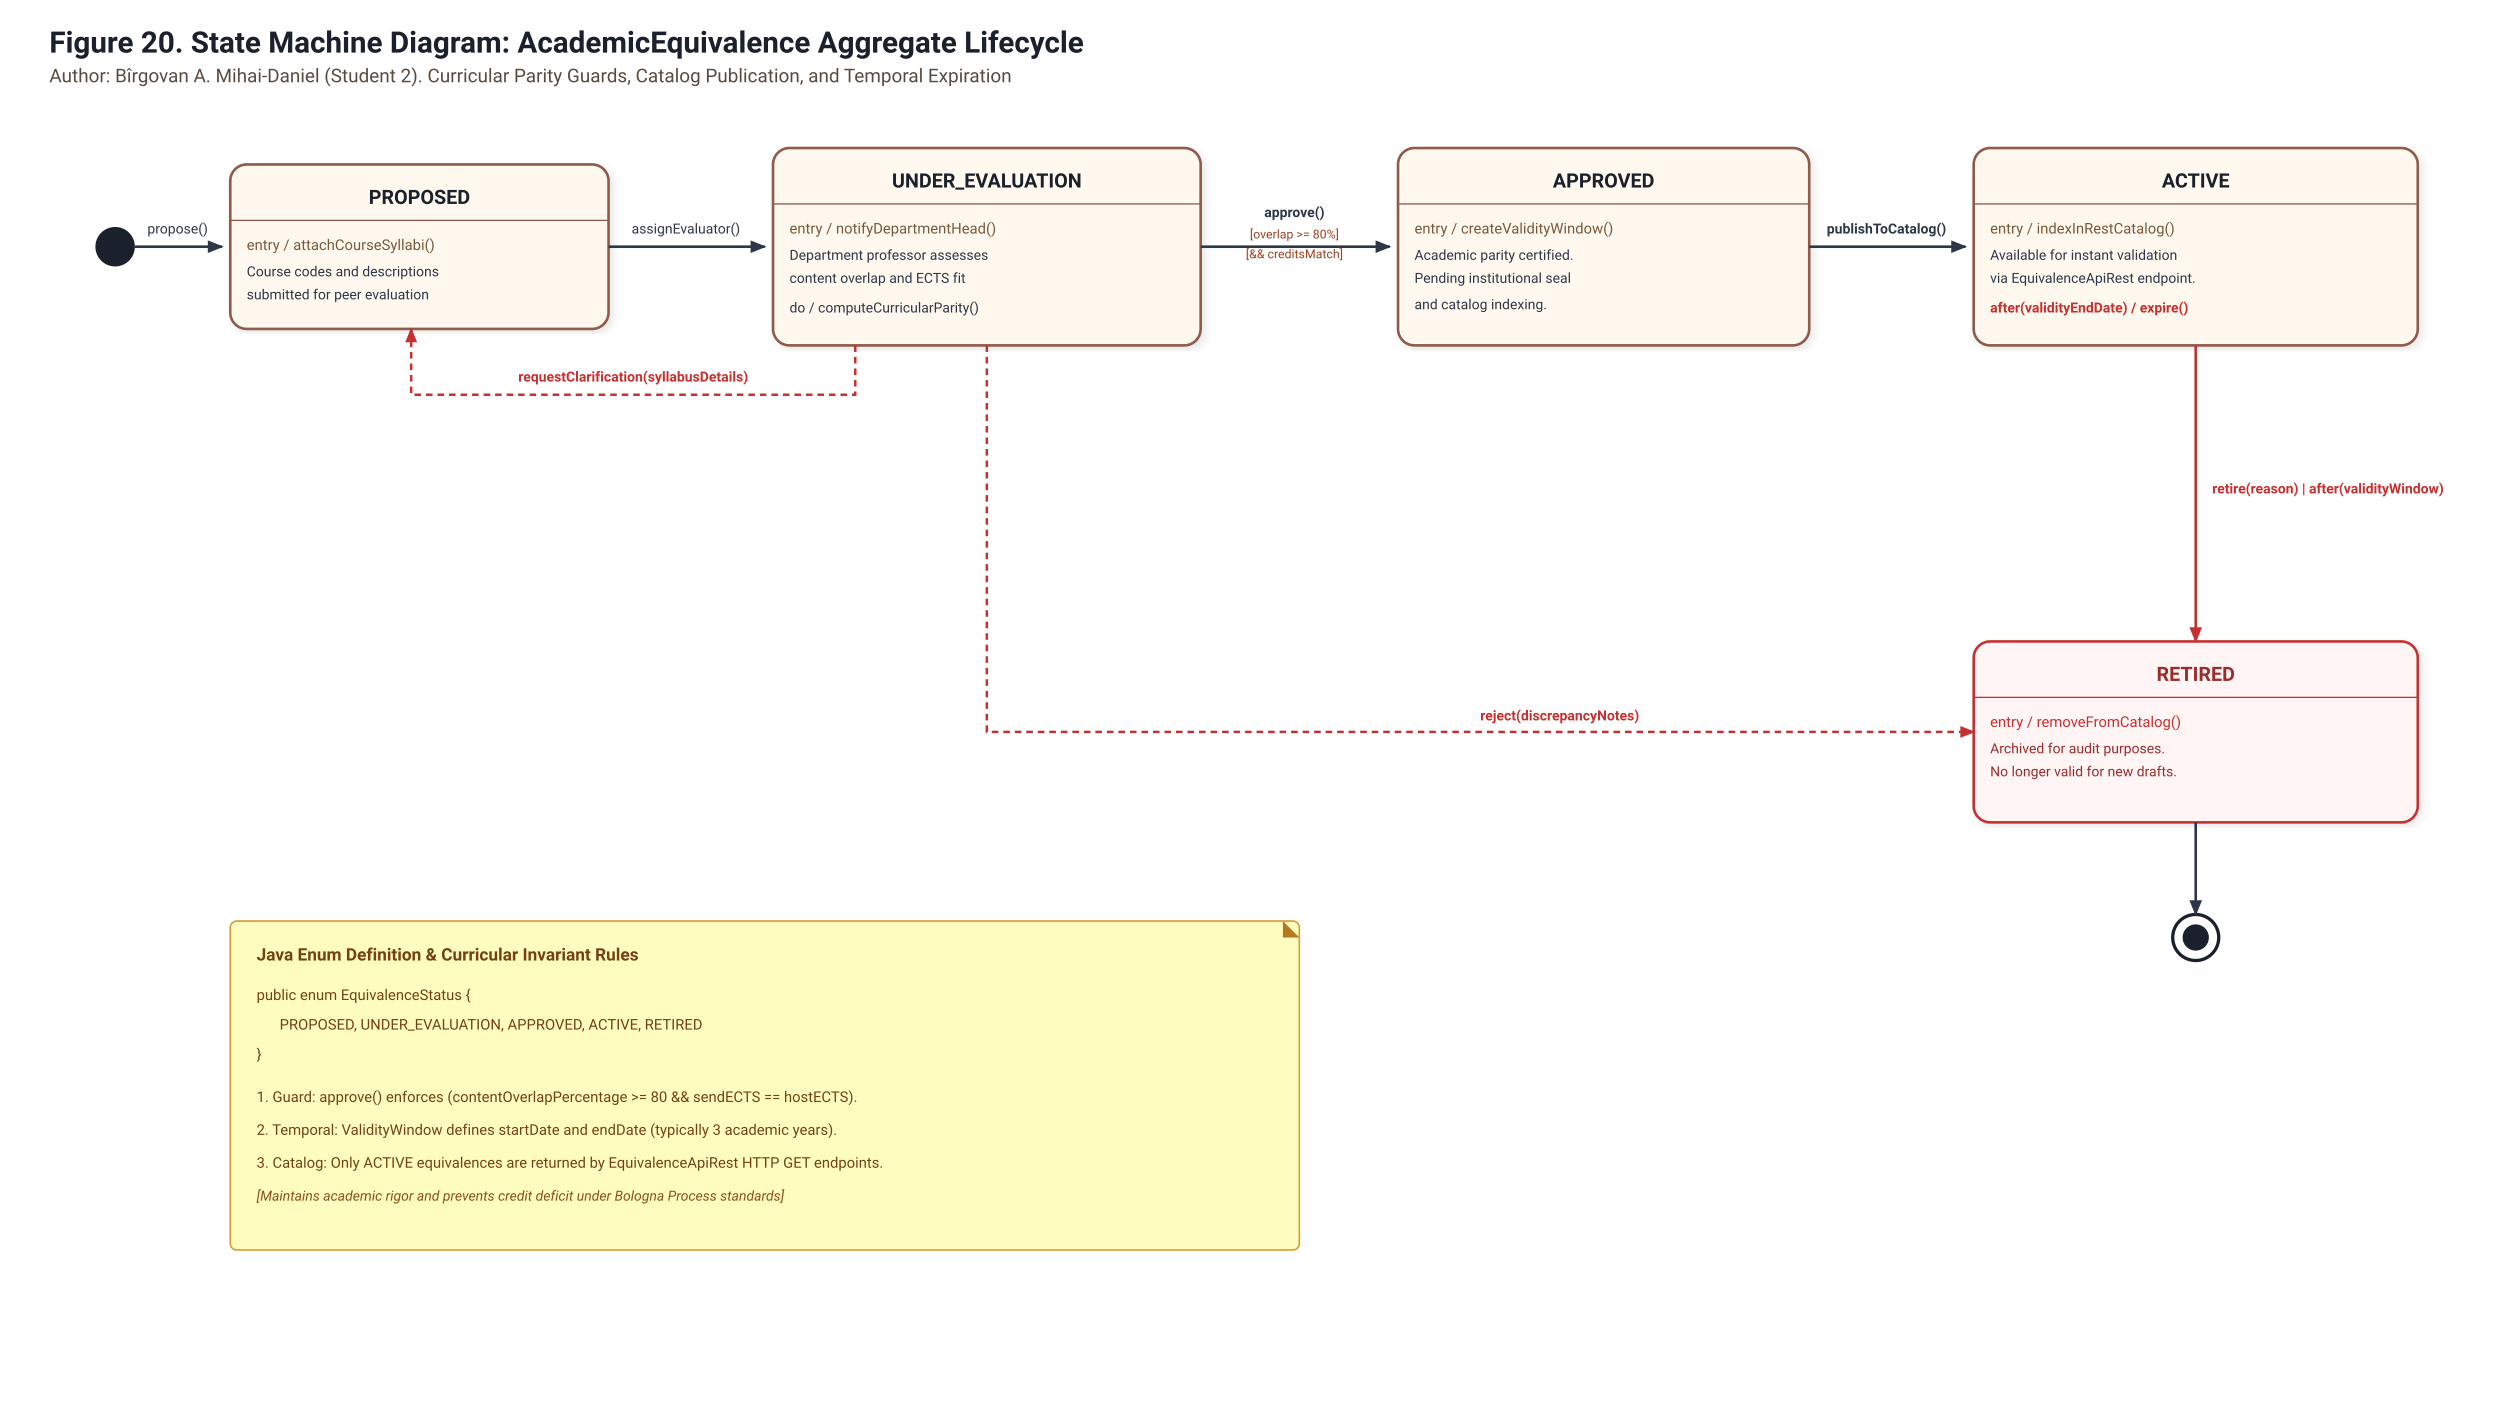
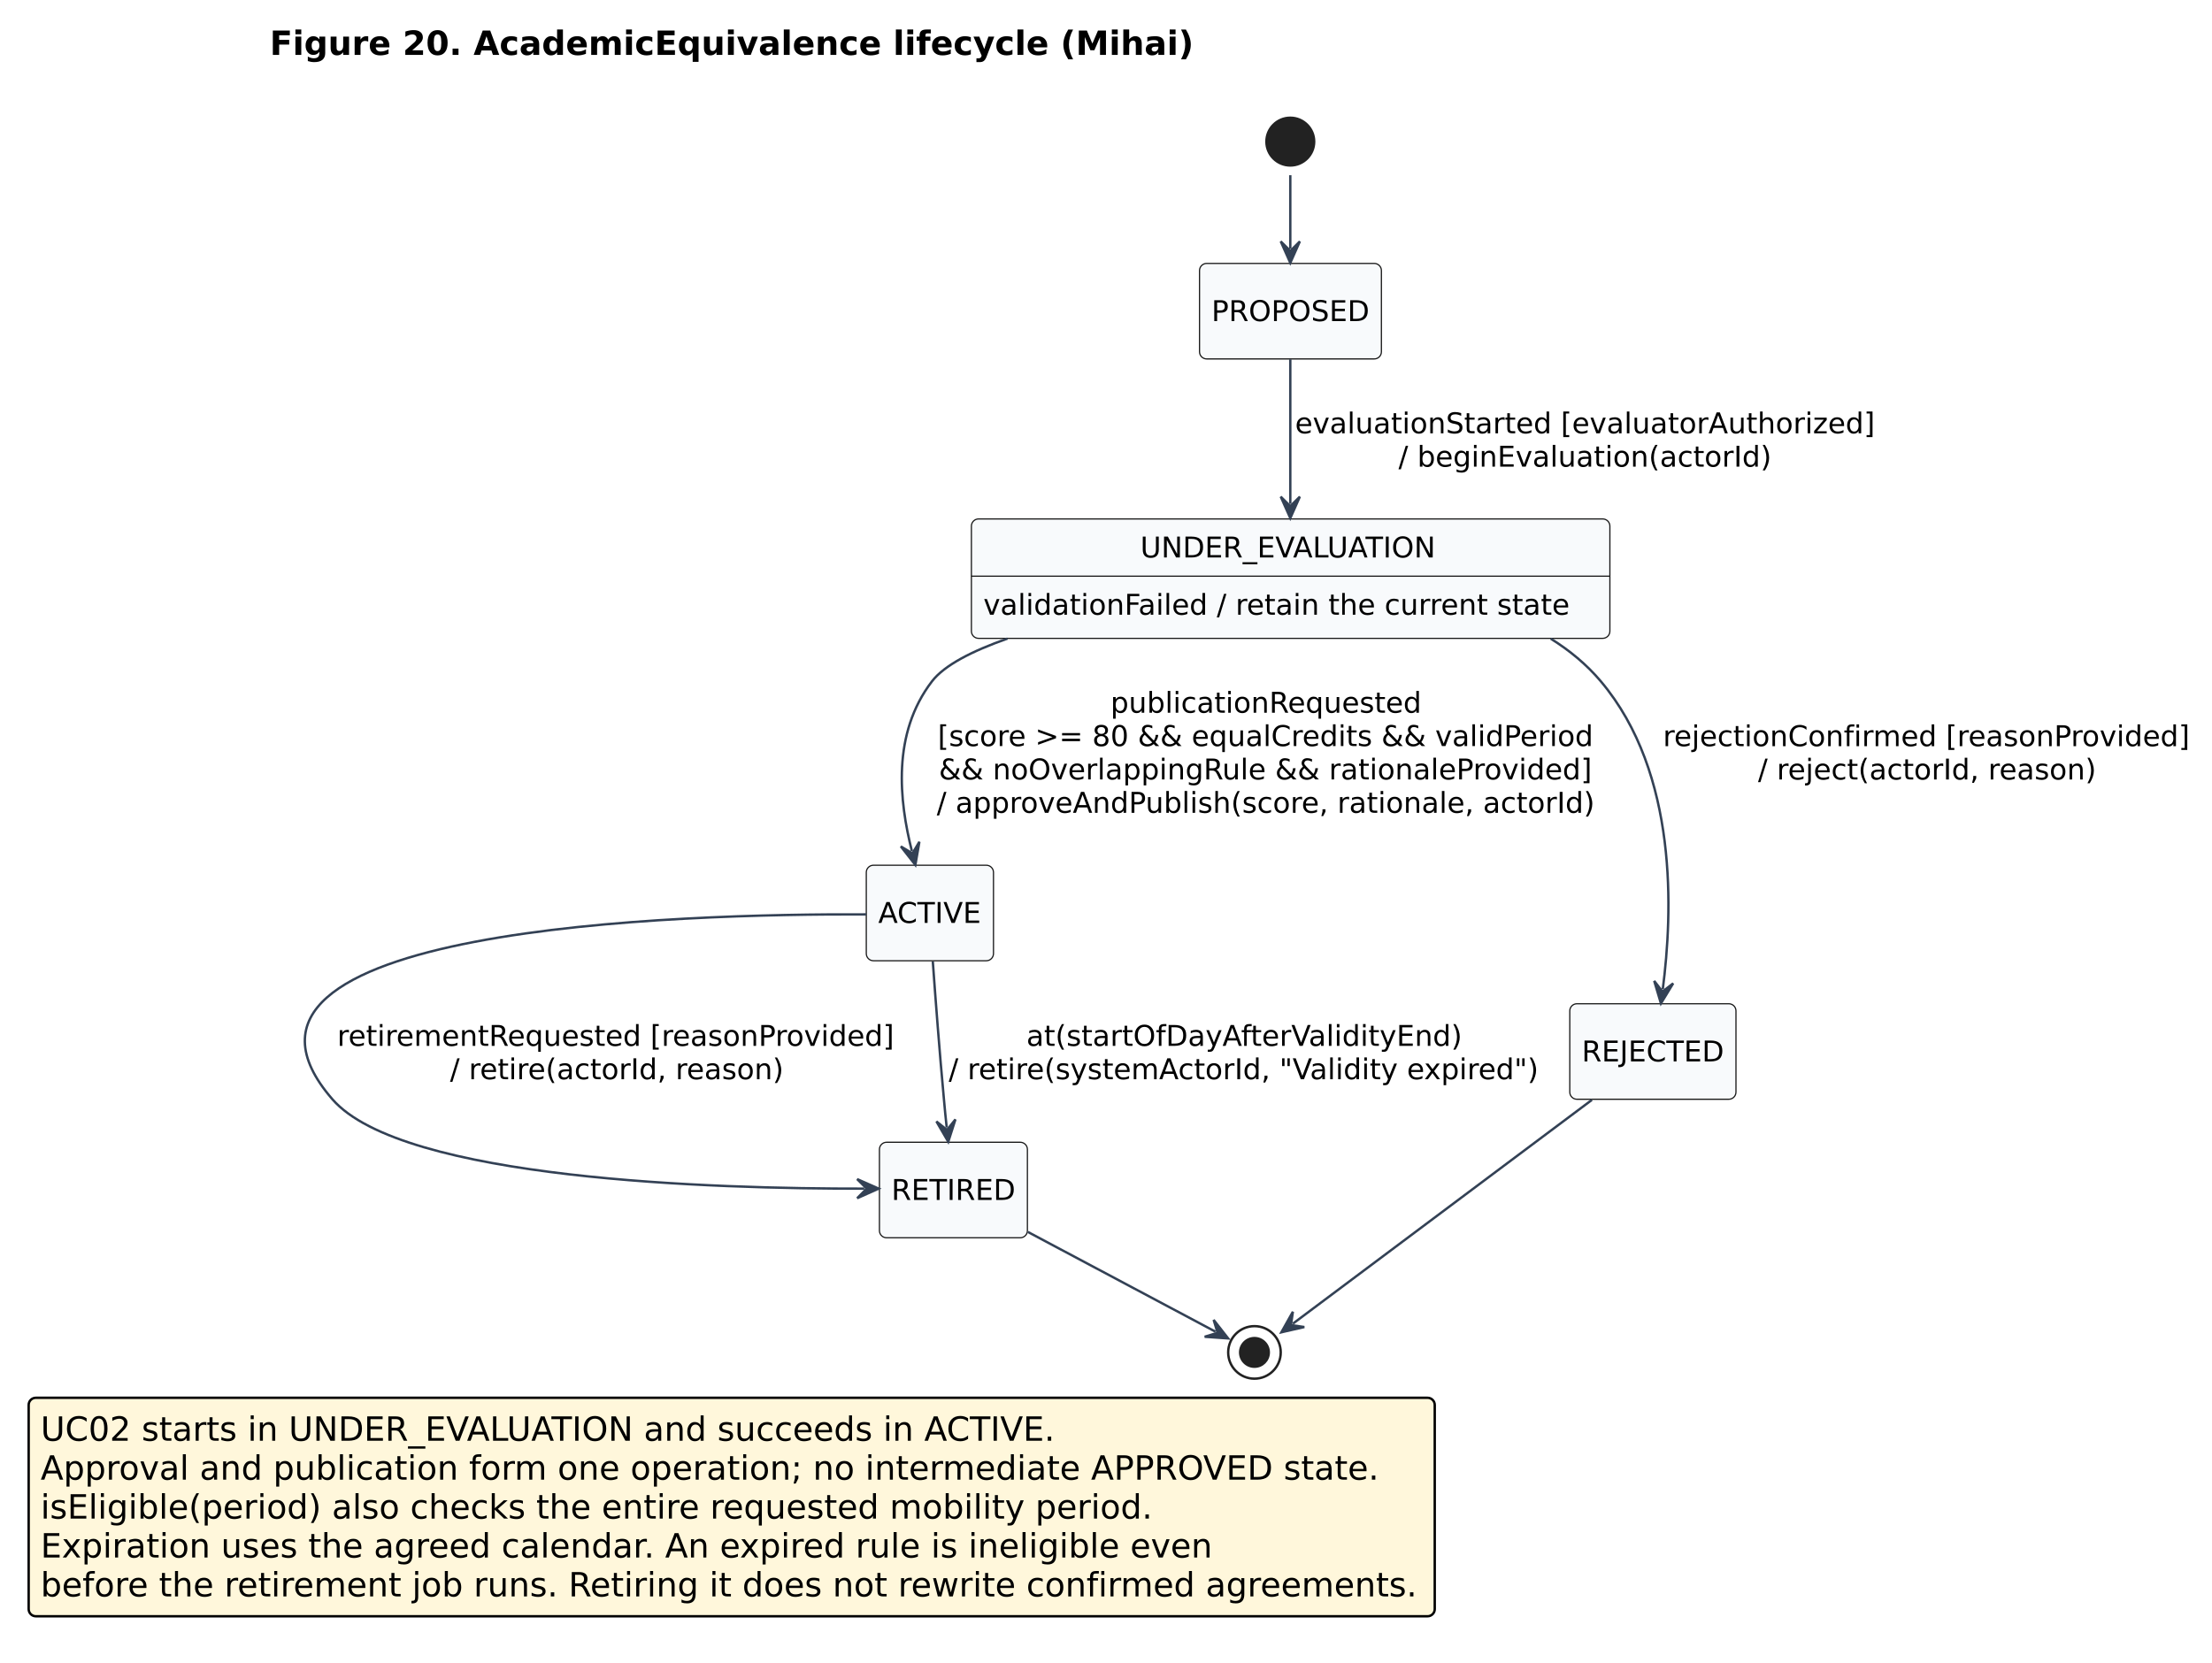
- <svg xmlns="http://www.w3.org/2000/svg" viewBox="0 0 1520 860" width="100%" height="100%" style="background-color: #FBF8F1; font-family: -apple-system, BlinkMacSystemFont, 'Segoe UI', Roboto, Helvetica, Arial, sans-serif;">
-   <defs>
-     <marker id="arrow" viewBox="0 0 10 10" refX="9" refY="5" markerWidth="6" markerHeight="6" orient="auto-start-reverse">
-       <path d="M 0 1 L 10 5 L 0 9 z" fill="#2D3748" />
-     </marker>
-     <marker id="red-arrow" viewBox="0 0 10 10" refX="9" refY="5" markerWidth="6" markerHeight="6" orient="auto-start-reverse">
-       <path d="M 0 1 L 10 5 L 0 9 z" fill="#C53030" />
-     </marker>
-     <filter id="shadow" x="-3%" y="-3%" width="106%" height="106%">
-       <feDropShadow dx="2" dy="2" stdDeviation="2.5" flood-opacity="0.10" />
-     </filter>
-   </defs>
-   <text x="30" y="32" font-size="18" font-weight="bold" fill="#1A202C">Figure 20. State Machine Diagram: AcademicEquivalence Aggregate Lifecycle</text>
-   <text x="30" y="50" font-size="11.5" fill="#5A4A3E">Author: Bîrgovan A. Mihai-Daniel (Student 2). Curricular Parity Guards, Catalog Publication, and Temporal Expiration</text>
-   <circle cx="70" cy="150" r="12" fill="#1A202C" />
-   <line x1="82" y1="150" x2="135" y2="150" stroke="#2D3748" stroke-width="1.6" marker-end="url(#arrow)" />
-   <text x="108" y="142" font-size="8.5" text-anchor="middle" fill="#2D3748">propose()</text>
-   <g transform="translate(140, 100)">
-     <rect x="0" y="0" width="230" height="100" rx="10" fill="#FFF8EE" stroke="#8D5B4C" stroke-width="1.6" filter="url(#shadow)" />
-     <text x="115" y="24" text-anchor="middle" font-size="12" font-weight="bold" fill="#1A202C">PROPOSED</text>
-     <line x1="0" y1="34" x2="230" y2="34" stroke="#8D5B4C" stroke-width="0.8" />
-     <text x="10" y="52" font-size="9" fill="#7A583A">entry / attachCourseSyllabi()</text>
-     <text x="10" y="68" font-size="8.5" fill="#2D3748">Course codes and descriptions</text>
-     <text x="10" y="82" font-size="8.5" fill="#2D3748">submitted for peer evaluation</text>
-   </g>
-   <line x1="370" y1="150" x2="465" y2="150" stroke="#2D3748" stroke-width="1.6" marker-end="url(#arrow)" />
-   <text x="417" y="142" font-size="8.5" text-anchor="middle" fill="#2D3748">assignEvaluator()</text>
-   <g transform="translate(470, 90)">
-     <rect x="0" y="0" width="260" height="120" rx="10" fill="#FFF8EE" stroke="#8D5B4C" stroke-width="1.6" filter="url(#shadow)" />
-     <text x="130" y="24" text-anchor="middle" font-size="12" font-weight="bold" fill="#1A202C">UNDER_EVALUATION</text>
-     <line x1="0" y1="34" x2="260" y2="34" stroke="#8D5B4C" stroke-width="0.8" />
-     <text x="10" y="52" font-size="9" fill="#7A583A">entry / notifyDepartmentHead()</text>
-     <text x="10" y="68" font-size="8.5" fill="#2D3748">Department professor assesses</text>
-     <text x="10" y="82" font-size="8.5" fill="#2D3748">content overlap and ECTS fit</text>
-     <text x="10" y="100" font-size="8.5" fill="#2D3748">do / computeCurricularParity()</text>
-   </g>
-   <path d="M 520 210 L 520 240 L 250 240 L 250 200" fill="none" stroke="#C53030" stroke-width="1.5" stroke-dasharray="4,3" marker-end="url(#red-arrow)" />
-   <text x="385" y="232" text-anchor="middle" font-size="8.5" font-weight="bold" fill="#C53030">requestClarification(syllabusDetails)</text>
-   <line x1="730" y1="150" x2="845" y2="150" stroke="#2D3748" stroke-width="1.6" marker-end="url(#arrow)" />
-   <text x="787" y="132" font-size="8.5" text-anchor="middle" font-weight="bold" fill="#2D3748">approve()</text>
-   <text x="787" y="145" font-size="7.5" text-anchor="middle" fill="#9C4221">[overlap &gt;= 80%]</text>
-   <text x="787" y="157" font-size="7.5" text-anchor="middle" fill="#9C4221">[&amp;&amp; creditsMatch]</text>
-   <g transform="translate(850, 90)">
-     <rect x="0" y="0" width="250" height="120" rx="10" fill="#FFF8EE" stroke="#8D5B4C" stroke-width="1.6" filter="url(#shadow)" />
-     <text x="125" y="24" text-anchor="middle" font-size="12" font-weight="bold" fill="#1A202C">APPROVED</text>
-     <line x1="0" y1="34" x2="250" y2="34" stroke="#8D5B4C" stroke-width="0.8" />
-     <text x="10" y="52" font-size="9" fill="#7A583A">entry / createValidityWindow()</text>
-     <text x="10" y="68" font-size="8.5" fill="#2D3748">Academic parity certified.</text>
-     <text x="10" y="82" font-size="8.5" fill="#2D3748">Pending institutional seal</text>
-     <text x="10" y="98" font-size="8.5" fill="#2D3748">and catalog indexing.</text>
-   </g>
-   <line x1="1100" y1="150" x2="1195" y2="150" stroke="#2D3748" stroke-width="1.6" marker-end="url(#arrow)" />
-   <text x="1147" y="142" font-size="8.5" text-anchor="middle" font-weight="bold" fill="#2D3748">publishToCatalog()</text>
-   <g transform="translate(1200, 90)">
-     <rect x="0" y="0" width="270" height="120" rx="10" fill="#FFF8EE" stroke="#8D5B4C" stroke-width="1.6" filter="url(#shadow)" />
-     <text x="135" y="24" text-anchor="middle" font-size="12" font-weight="bold" fill="#1A202C">ACTIVE</text>
-     <line x1="0" y1="34" x2="270" y2="34" stroke="#8D5B4C" stroke-width="0.8" />
-     <text x="10" y="52" font-size="9" fill="#7A583A">entry / indexInRestCatalog()</text>
-     <text x="10" y="68" font-size="8.5" fill="#2D3748">Available for instant validation</text>
-     <text x="10" y="82" font-size="8.5" fill="#2D3748">via EquivalenceApiRest endpoint.</text>
-     <text x="10" y="100" font-size="8.5" font-weight="bold" fill="#C53030">after(validityEndDate) / expire()</text>
-   </g>
-   <g transform="translate(1200, 390)">
-     <rect x="0" y="0" width="270" height="110" rx="10" fill="#FFF5F5" stroke="#C53030" stroke-width="1.6" filter="url(#shadow)" />
-     <text x="135" y="24" text-anchor="middle" font-size="12" font-weight="bold" fill="#9B2C2C">RETIRED</text>
-     <line x1="0" y1="34" x2="270" y2="34" stroke="#C53030" stroke-width="0.8" />
-     <text x="10" y="52" font-size="9" fill="#C53030">entry / removeFromCatalog()</text>
-     <text x="10" y="68" font-size="8.5" fill="#9B2C2C">Archived for audit purposes.</text>
-     <text x="10" y="82" font-size="8.5" fill="#9B2C2C">No longer valid for new drafts.</text>
-   </g>
-   <line x1="1335" y1="210" x2="1335" y2="390" stroke="#C53030" stroke-width="1.6" marker-end="url(#red-arrow)" />
-   <text x="1345" y="300" font-size="8.5" font-weight="bold" fill="#C53030">retire(reason) | after(validityWindow)</text>
-   <path d="M 600 210 L 600 445 L 1200 445" fill="none" stroke="#C53030" stroke-width="1.5" stroke-dasharray="4,3" marker-end="url(#red-arrow)" />
-   <text x="900" y="438" font-size="8.5" font-weight="bold" fill="#C53030">reject(discrepancyNotes)</text>
-   <circle cx="1335" cy="570" r="14" fill="none" stroke="#1A202C" stroke-width="2" />
-   <circle cx="1335" cy="570" r="8" fill="#1A202C" />
-   <line x1="1335" y1="500" x2="1335" y2="556" stroke="#2D3748" stroke-width="1.6" marker-end="url(#arrow)" />
-   <g transform="translate(140, 560)">
-     <rect x="0" y="0" width="650" height="200" rx="4" fill="#FEFCBF" stroke="#D69E2E" stroke-width="1" />
-     <path d="M 640 0 L 650 10 L 640 10 Z" fill="#B7791F" />
-     <text x="16" y="24" font-size="10.5" font-weight="bold" fill="#744210">Java Enum Definition &amp; Curricular Invariant Rules</text>
-     <text x="16" y="48" font-size="9" fill="#744210">public enum EquivalenceStatus {</text>
-     <text x="30" y="66" font-size="9" fill="#744210">PROPOSED, UNDER_EVALUATION, APPROVED, ACTIVE, RETIRED</text>
-     <text x="16" y="84" font-size="9" fill="#744210">}</text>
-     <text x="16" y="110" font-size="9" fill="#744210">1. Guard: approve() enforces (contentOverlapPercentage &gt;= 80 &amp;&amp; sendECTS == hostECTS).</text>
-     <text x="16" y="130" font-size="9" fill="#744210">2. Temporal: ValidityWindow defines startDate and endDate (typically 3 academic years).</text>
-     <text x="16" y="150" font-size="9" fill="#744210">3. Catalog: Only ACTIVE equivalences are returned by EquivalenceApiRest HTTP GET endpoints.</text>
-     <text x="16" y="170" font-size="8.5" font-style="italic" fill="#8C5015">[Maintains academic rigor and prevents credit deficit under Bologna Process standards]</text>
+ <svg xmlns="http://www.w3.org/2000/svg" contentStyleType="text/css" data-diagram-type="STATE" height="696px" preserveAspectRatio="none" style="width:926px;height:696px;background:#FFFFFF;" version="1.1" viewBox="0 0 926 696" width="926px" zoomAndPan="magnify">
+   <defs />
+   <g>
+     <g class="title" data-source-line="10">
+       <text fill="#000000" font-family="DejaVu Sans" font-size="14" font-weight="bold" lengthAdjust="spacing" textLength="386.75" x="112.936" y="22.995">Figure 20. AcademicEquivalence lifecycle (Mihai)</text>
+     </g>
+     <g class="entity" data-qualified-name="UNDER_EVALUATION" id="ent0002">
+       <rect fill="#F8FAFC" height="50" rx="3" ry="3" style="stroke:#181818;stroke-width:0.5;" width="267.289" x="406.651" y="217.297" />
+       <line style="stroke:#181818;stroke-width:0.5;" x1="406.651" x2="673.94" y1="241.266" y2="241.266" />
+       <text fill="#000000" font-family="DejaVu Sans" font-size="12" lengthAdjust="spacing" textLength="125.889" x="477.351" y="233.435">UNDER_EVALUATION</text>
+       <text fill="#000000" font-family="DejaVu Sans" font-size="12" lengthAdjust="spacing" textLength="247.289" x="411.651" y="257.404">validationFailed / retain the current state</text>
+     </g>
+     <g class="start_entity" data-qualified-name=".start." data-source-line="11" id="ent0002">
+       <ellipse cx="540.151" cy="59.297" fill="#222222" rx="10" ry="10" style="stroke:#222222;stroke-width:1;" />
+     </g>
+     <rect fill="#F8FAFC" height="40" rx="3" ry="3" style="stroke:#181818;stroke-width:0.5;" width="76.141" x="502.151" y="110.297" />
+     <text fill="#000000" font-family="DejaVu Sans" font-size="12" lengthAdjust="spacing" textLength="66.141" x="507.151" y="134.451">PROPOSED</text>
+     <rect fill="#F8FAFC" height="40" rx="3" ry="3" style="stroke:#181818;stroke-width:0.5;" width="53.248" x="362.651" y="362.297" />
+     <text fill="#000000" font-family="DejaVu Sans" font-size="12" lengthAdjust="spacing" textLength="43.248" x="367.651" y="386.451">ACTIVE</text>
+     <rect fill="#F8FAFC" height="40" rx="3" ry="3" style="stroke:#181818;stroke-width:0.5;" width="69.572" x="657.151" y="420.297" />
+     <text fill="#000000" font-family="DejaVu Sans" font-size="12" lengthAdjust="spacing" textLength="59.572" x="662.151" y="444.451">REJECTED</text>
+     <rect fill="#F8FAFC" height="40" rx="3" ry="3" style="stroke:#181818;stroke-width:0.5;" width="61.949" x="368.151" y="478.297" />
+     <text fill="#000000" font-family="DejaVu Sans" font-size="12" lengthAdjust="spacing" textLength="51.949" x="373.151" y="502.451">RETIRED</text>
+     <g class="end_entity" data-qualified-name=".end." data-source-line="18" id="ent0013">
+       <ellipse cx="525.151" cy="566.297" fill="none" rx="11" ry="11" style="stroke:#222222;stroke-width:1;" />
+       <ellipse cx="525.151" cy="566.297" fill="#222222" rx="6" ry="6" style="stroke:#222222;stroke-width:1;" />
+     </g>
+     <g class="link" data-entity-1="ent0002" data-entity-2="ent0003" data-link-type="dependency" id="lnk4">
+       <polygon fill="#334155" points="540.151,110.081,544.151,101.081,540.151,105.081,536.151,101.081,540.151,110.081" style="stroke:#334155;stroke-width:1;" />
+       <path d="M540.151,73.361 C540.151,83.322 540.151,92.18 540.151,104.081" fill="none" style="stroke:#334155;stroke-width:1;" />
+     </g>
+     <g class="link" data-entity-1="ent0003" data-entity-2="ent0002" data-link-type="dependency" id="lnk5">
+       <polygon fill="#334155" points="540.151,216.97,544.151,207.97,540.151,211.97,536.151,207.97,540.151,216.97" style="stroke:#334155;stroke-width:1;" />
+       <path d="M540.151,150.457 C540.151,168.924 540.151,190.937 540.151,210.97" fill="none" style="stroke:#334155;stroke-width:1;" />
+       <text fill="#000000" font-family="DejaVu Sans" font-size="12" lengthAdjust="spacing" textLength="242.754" x="542.151" y="181.435">evaluationStarted [evaluatorAuthorized]</text>
+       <text fill="#000000" font-family="DejaVu Sans" font-size="12" lengthAdjust="spacing" textLength="156.182" x="585.437" y="195.404">/ beginEvaluation(actorId)</text>
+     </g>
+     <g class="link" data-entity-1="ent0002" data-entity-2="ent0006" data-link-type="dependency" id="lnk7">
+       <polygon fill="#334155" points="383.193,362.185,384.879,352.482,381.974,357.336,377.12,354.432,383.193,362.185" style="stroke:#334155;stroke-width:1;" />
+       <path d="M421.771,267.391 C407.051,272.56 395.334,278.536 390.151,285.297 C373.317,307.254 376.431,335.282 381.73,356.366" fill="none" style="stroke:#334155;stroke-width:1;" />
+       <text fill="#000000" font-family="DejaVu Sans" font-size="12" lengthAdjust="spacing" textLength="130.728" x="464.878" y="298.435">publicationRequested</text>
+       <text fill="#000000" font-family="DejaVu Sans" font-size="12" lengthAdjust="spacing" textLength="275.367" x="392.558" y="312.404">[score &gt;= 80 &amp;&amp; equalCredits &amp;&amp; validPeriod</text>
+       <text fill="#000000" font-family="DejaVu Sans" font-size="12" lengthAdjust="spacing" textLength="274.412" x="393.036" y="326.373">&amp;&amp; noOverlappingRule &amp;&amp; rationaleProvided]</text>
+       <text fill="#000000" font-family="DejaVu Sans" font-size="12" lengthAdjust="spacing" textLength="276.182" x="392.151" y="340.342">/ approveAndPublish(score, rationale, actorId)</text>
+     </g>
+     <g class="link" data-entity-1="ent0002" data-entity-2="ent0008" data-link-type="dependency" id="lnk9">
+       <polygon fill="#334155" points="695.31,420.183,700.43,411.769,695.95,415.224,692.496,410.744,695.31,420.183" style="stroke:#334155;stroke-width:1;" />
+       <path d="M649.172,267.421 C657.03,272.329 664.191,278.223 670.151,285.297 C702.691,323.921 700.2,382.339 696.079,414.232" fill="none" style="stroke:#334155;stroke-width:1;" />
+       <text fill="#000000" font-family="DejaVu Sans" font-size="12" lengthAdjust="spacing" textLength="221.736" x="696.151" y="312.435">rejectionConfirmed [reasonProvided]</text>
+       <text fill="#000000" font-family="DejaVu Sans" font-size="12" lengthAdjust="spacing" textLength="142.143" x="735.948" y="326.404">/ reject(actorId, reason)</text>
+     </g>
+     <g class="link" data-entity-1="ent0006" data-entity-2="ent0010" data-link-type="dependency" id="lnk11">
+       <polygon fill="#334155" points="367.825,497.714,358.819,493.727,362.825,497.721,358.831,501.727,367.825,497.714" style="stroke:#334155;stroke-width:1;" />
+       <path d="M362.6,382.888 C286.407,382.557 76.421,388.008 139.151,460.297 C168.436,494.044 299.286,497.813 361.825,497.722" fill="none" style="stroke:#334155;stroke-width:1;" />
+       <text fill="#000000" font-family="DejaVu Sans" font-size="12" lengthAdjust="spacing" textLength="234.949" x="141.151" y="437.935">retirementRequested [reasonProvided]</text>
+       <text fill="#000000" font-family="DejaVu Sans" font-size="12" lengthAdjust="spacing" textLength="140.478" x="188.387" y="451.904">/ retire(actorId, reason)</text>
+     </g>
+     <g class="link" data-entity-1="ent0006" data-entity-2="ent0010" data-link-type="dependency" id="lnk12">
+       <polygon fill="#334155" points="396.966,478.104,399.97,468.725,396.426,473.133,392.017,469.589,396.966,478.104" style="stroke:#334155;stroke-width:1;" />
+       <path d="M390.495,402.614 C391.619,418.195 393.326,440.671 395.151,460.297 C395.69,466.087 395.696,466.414 396.318,472.139" fill="none" style="stroke:#334155;stroke-width:1;" />
+       <text fill="#000000" font-family="DejaVu Sans" font-size="12" lengthAdjust="spacing" textLength="183.984" x="429.688" y="437.935">at(startOfDayAfterValidityEnd)</text>
+       <text fill="#000000" font-family="DejaVu Sans" font-size="12" lengthAdjust="spacing" textLength="249.059" x="397.151" y="451.904">/ retire(systemActorId, "Validity expired")</text>
+     </g>
+     <g class="link" data-entity-1="ent0008" data-entity-2="ent0013" data-link-type="dependency" id="lnk14">
+       <polygon fill="#334155" points="536.423,557.86,546.025,555.669,540.426,554.864,541.231,549.265,536.423,557.86" style="stroke:#334155;stroke-width:1;" />
+       <path d="M666.423,460.554 C629.46,488.221 567.674,534.468 541.226,554.265" fill="none" style="stroke:#334155;stroke-width:1;" />
+     </g>
+     <g class="link" data-entity-1="ent0010" data-entity-2="ent0013" data-link-type="dependency" id="lnk15">
+       <polygon fill="#334155" points="514.133,560.438,508.065,552.681,509.719,558.091,504.309,559.744,514.133,560.438" style="stroke:#334155;stroke-width:1;" />
+       <path d="M430.297,515.859 C457.553,530.352 490.305,547.767 508.836,557.621" fill="none" style="stroke:#334155;stroke-width:1;" />
+     </g>
+     <g class="legend" data-source-line="20">
+       <rect fill="#FFF7DB" height="91.484" rx="3" ry="3" style="stroke:#000000;stroke-width:1;" width="588.621" x="12" y="585.297" />
+       <text fill="#000000" font-family="DejaVu Sans" font-size="14" lengthAdjust="spacing" textLength="427.499" x="17" y="603.292">UC02 starts in UNDER_EVALUATION and succeeds in ACTIVE.</text>
+       <text fill="#000000" font-family="DejaVu Sans" font-size="14" lengthAdjust="spacing" textLength="561.306" x="17" y="619.589">Approval and publication form one operation; no intermediate APPROVED state.</text>
+       <text fill="#000000" font-family="DejaVu Sans" font-size="14" lengthAdjust="spacing" textLength="466.074" x="17" y="635.886">isEligible(period) also checks the entire requested mobility period.</text>
+       <text fill="#000000" font-family="DejaVu Sans" font-size="14" lengthAdjust="spacing" textLength="492.673" x="17" y="652.183">Expiration uses the agreed calendar. An expired rule is ineligible even</text>
+       <text fill="#000000" font-family="DejaVu Sans" font-size="14" lengthAdjust="spacing" textLength="578.621" x="17" y="668.48">before the retirement job runs. Retiring it does not rewrite confirmed agreements.</text>
+     </g>
  </g>
</svg>
